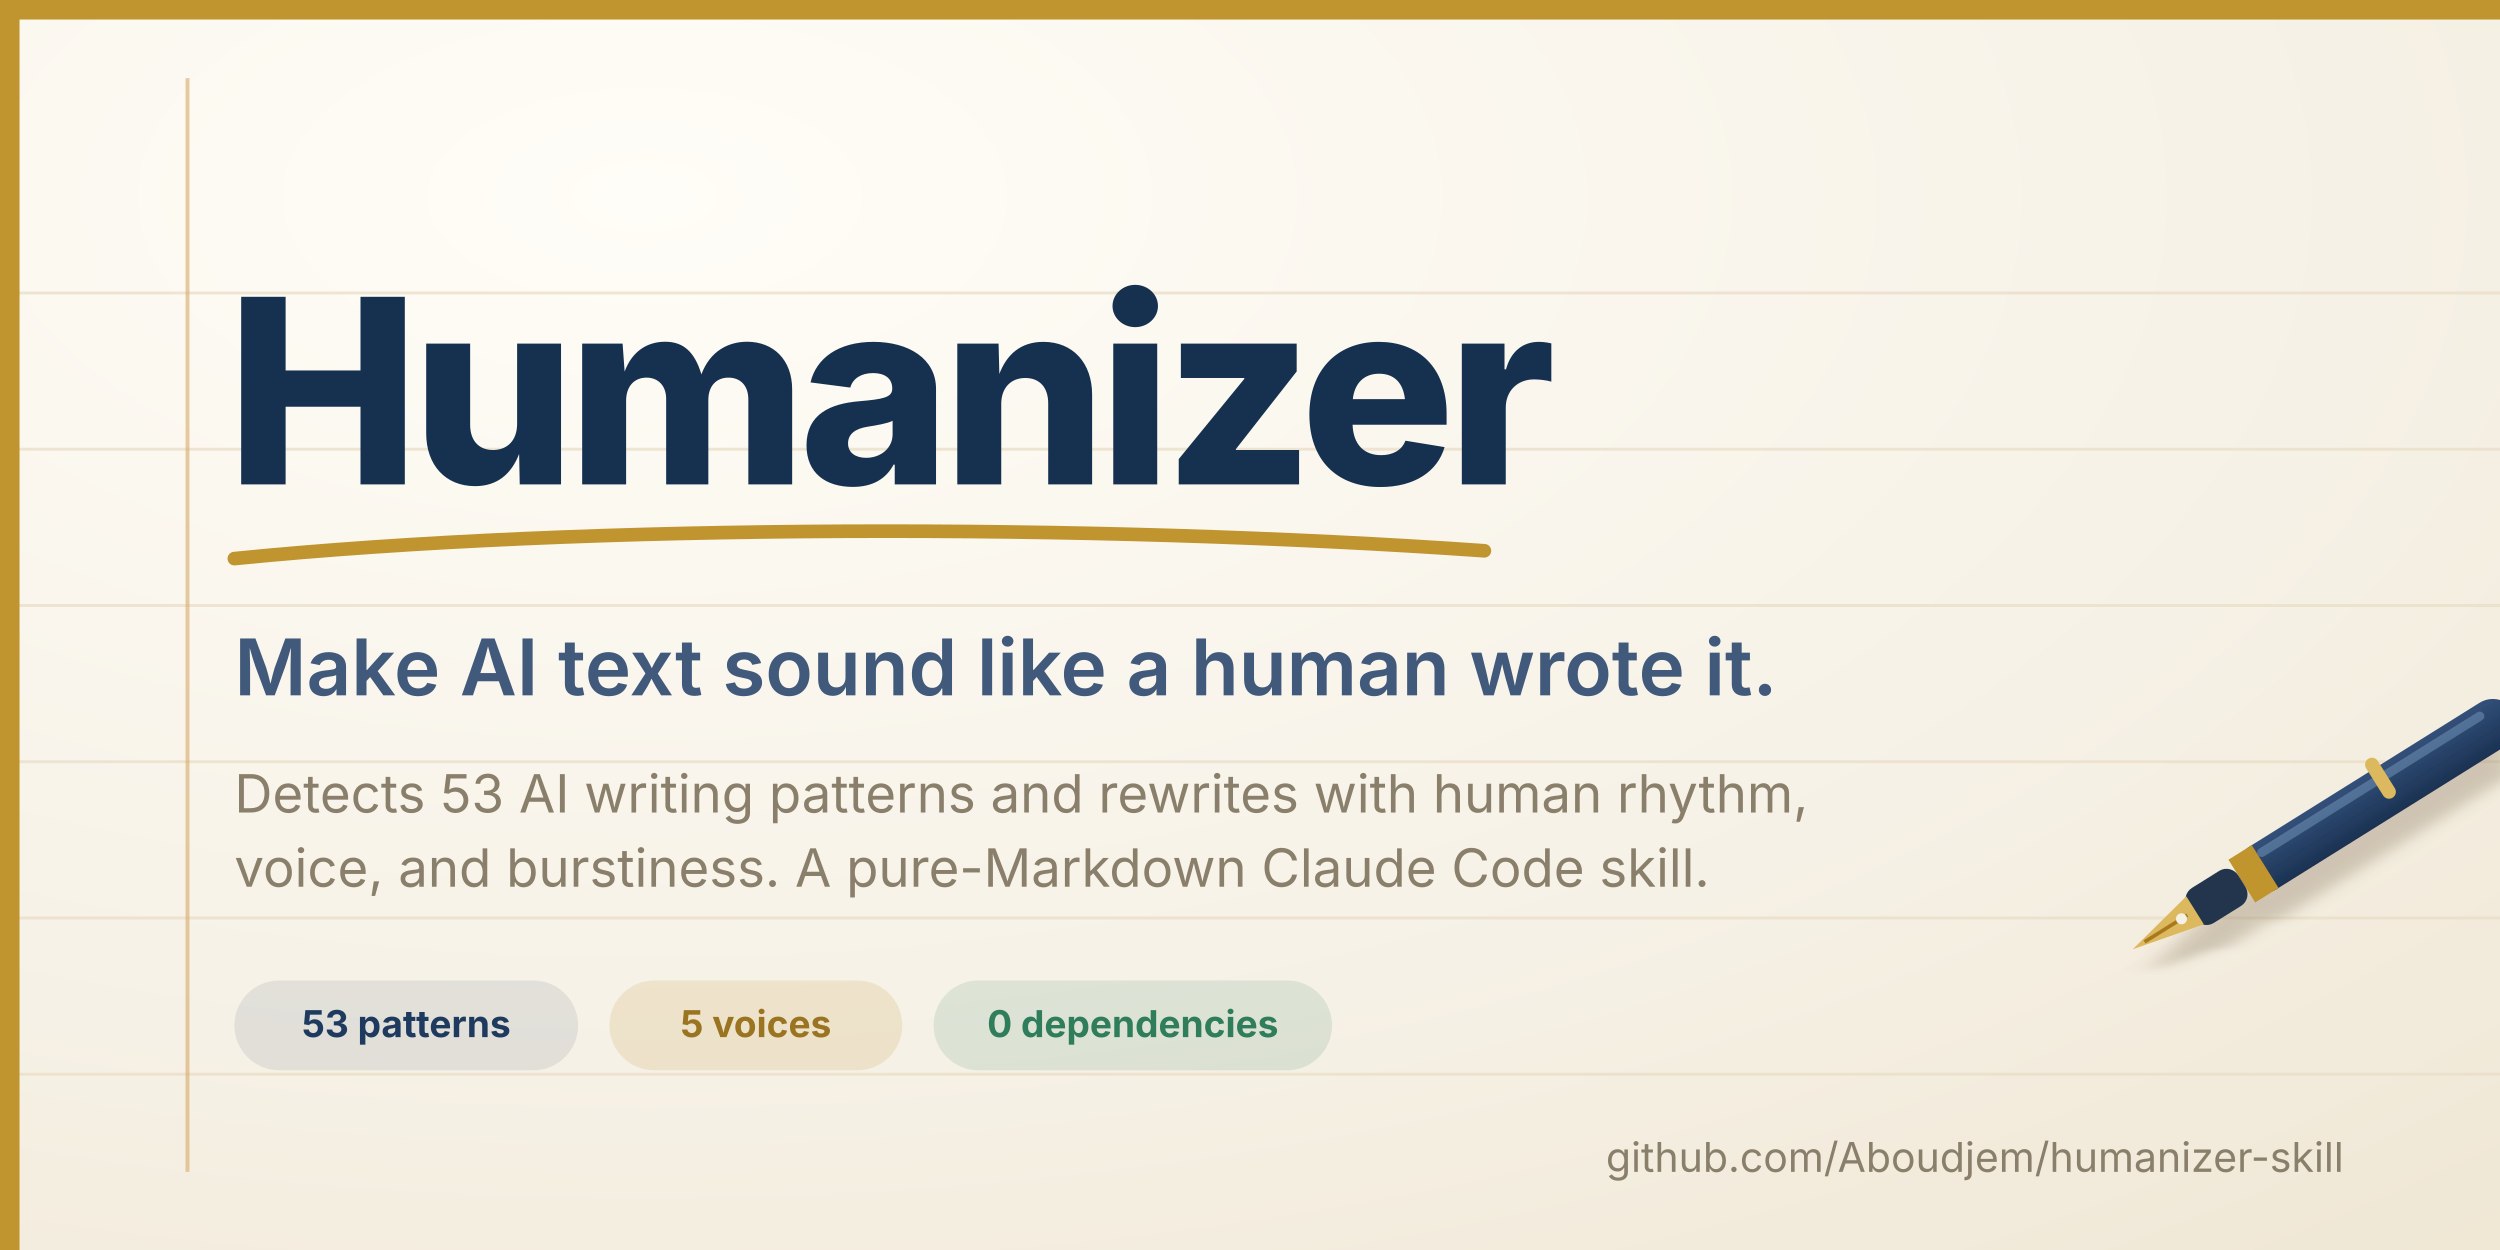
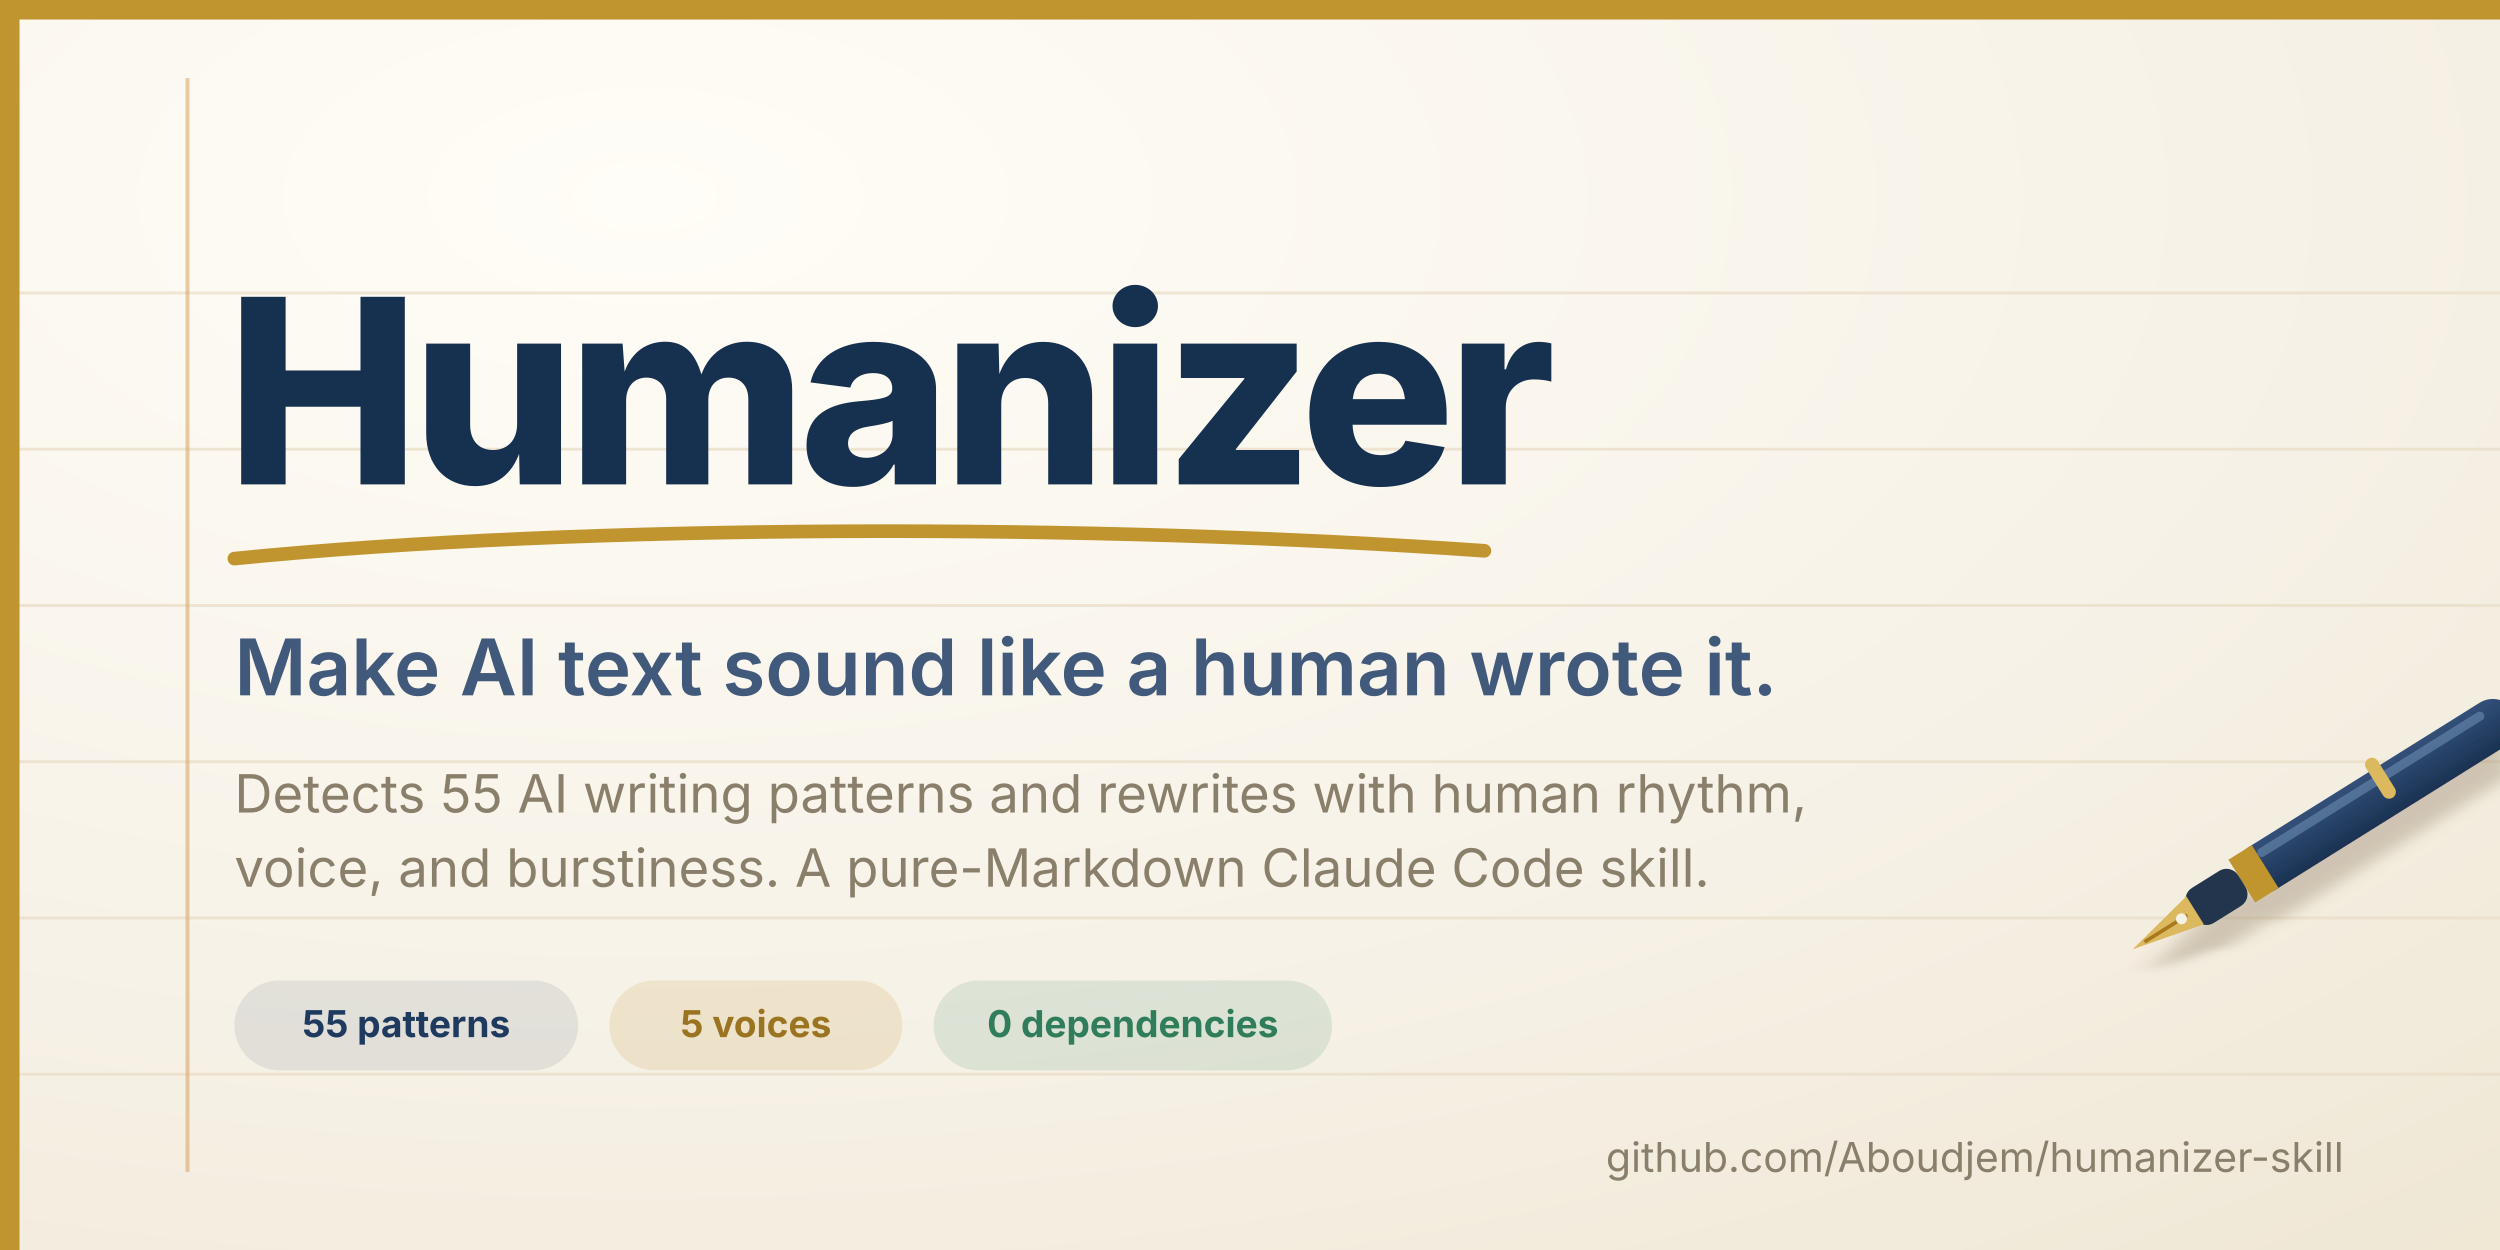
- <svg xmlns="http://www.w3.org/2000/svg" viewBox="0 0 1280 640" width="1280" height="640" fill="none" role="img" aria-label="Humanizer social card: make AI text sound human. 53 patterns, 5 voices, zero dependencies.">
+ <svg xmlns="http://www.w3.org/2000/svg" viewBox="0 0 1280 640" width="1280" height="640" fill="none" role="img" aria-label="Humanizer social card: make AI text sound human. 55 patterns, 5 voices, zero dependencies.">
  <defs>
    <radialGradient id="paper" cx="0.26" cy="0.16" r="1.15">
      <stop offset="0" stop-color="#fffdf7" />
      <stop offset="0.6" stop-color="#f6f1e6" />
      <stop offset="1" stop-color="#efe6d3" />
    </radialGradient>
    <linearGradient id="barrel" x1="0" y1="0" x2="0" y2="1">
      <stop offset="0" stop-color="#33507a" />
      <stop offset="1" stop-color="#1a3252" />
    </linearGradient>
    <filter id="penShadow" x="-40%" y="-40%" width="180%" height="180%">
      <feDropShadow dx="0" dy="6" stdDev="10" flood-color="#7a6a4a" flood-opacity="0.3" />
    </filter>
  </defs>
  <rect width="1280" height="640" fill="url(#paper)" />
  <g stroke="#e8dcc4" stroke-width="1.5" opacity="0.7">
    <line x1="0" y1="150" x2="1280" y2="150" />
    <line x1="0" y1="230" x2="1280" y2="230" />
    <line x1="0" y1="310" x2="1280" y2="310" />
    <line x1="0" y1="390" x2="1280" y2="390" />
    <line x1="0" y1="470" x2="1280" y2="470" />
    <line x1="0" y1="550" x2="1280" y2="550" />
  </g>
  <rect x="0" y="0" width="1280" height="10" fill="#c0952f" />
  <rect x="0" y="0" width="10" height="640" fill="#c0952f" />
  <line x1="96" y1="40" x2="96" y2="600" stroke="#d9a86a" stroke-width="2" stroke-opacity="0.6" />
  <g transform="translate(1092,486) rotate(-32) scale(2.35)" filter="url(#penShadow)">
    <rect x="28" y="-5.5" width="70" height="11" rx="5.5" fill="url(#barrel)" />
    <rect x="34" y="-4" width="58" height="2" rx="1" fill="#6f91b4" opacity="0.55" />
    <rect x="28" y="-5.5" width="6" height="11" fill="#c0952f" />
    <rect x="64" y="-8" width="3" height="10" rx="1.5" fill="#dcb85e" />
    <rect x="98" y="-5.5" width="7" height="11" rx="3.5" fill="#c0952f" />
    <rect x="15" y="-4.5" width="13" height="9" rx="3" fill="#22344d" />
    <path d="M0,0 L16,-3.6 L16,3.6 Z" fill="#dcb85e" />
    <line x1="3" y1="0" x2="14" y2="0" stroke="#a9781f" stroke-width="0.8" />
    <circle cx="12.5" cy="0" r="1.2" fill="#f6f1e6" />
  </g>
  <text x="116" y="248" font-family="'Segoe UI',Inter,system-ui,-apple-system,sans-serif" font-size="132" font-weight="800" letter-spacing="-4" fill="#16304f">Humanizer</text>
  <path d="M120,286 C300,268 560,268 760,282" stroke="#c0952f" stroke-width="7" stroke-linecap="round" fill="none" />
  <text x="120" y="356" font-family="Inter,system-ui,-apple-system,sans-serif" font-size="40" font-weight="600" fill="#41597a">Make AI text sound like a human wrote it.</text>
-   <text x="120" y="416" font-family="Inter,system-ui,-apple-system,sans-serif" font-size="27" fill="#8a7f6b">Detects 53 AI writing patterns and rewrites with human rhythm,</text>
+   <text x="120" y="416" font-family="Inter,system-ui,-apple-system,sans-serif" font-size="27" fill="#8a7f6b">Detects 55 AI writing patterns and rewrites with human rhythm,</text>
  <text x="120" y="454" font-family="Inter,system-ui,-apple-system,sans-serif" font-size="27" fill="#8a7f6b">voice, and burstiness. A pure-Markdown Claude Code skill.</text>
  <g font-family="Inter,system-ui,sans-serif" font-weight="700" font-size="19" text-anchor="middle">
    <rect x="120" y="502" width="176" height="46" rx="23" fill="#1f3a5f" opacity="0.1" />
-     <text x="208" y="531" fill="#1f3a5f">53 patterns</text>
+     <text x="208" y="531" fill="#1f3a5f">55 patterns</text>
    <rect x="312" y="502" width="150" height="46" rx="23" fill="#c0952f" opacity="0.16" />
    <text x="387" y="531" fill="#9a7420">5 voices</text>
    <rect x="478" y="502" width="204" height="46" rx="23" fill="#2f7d5b" opacity="0.13" />
    <text x="580" y="531" fill="#2f7d5b">0 dependencies</text>
  </g>
  <text x="1200" y="600" font-family="Inter,ui-monospace,monospace" font-size="21" fill="#8a7f6b" text-anchor="end">github.com/Aboudjem/humanizer-skill</text>
</svg>
